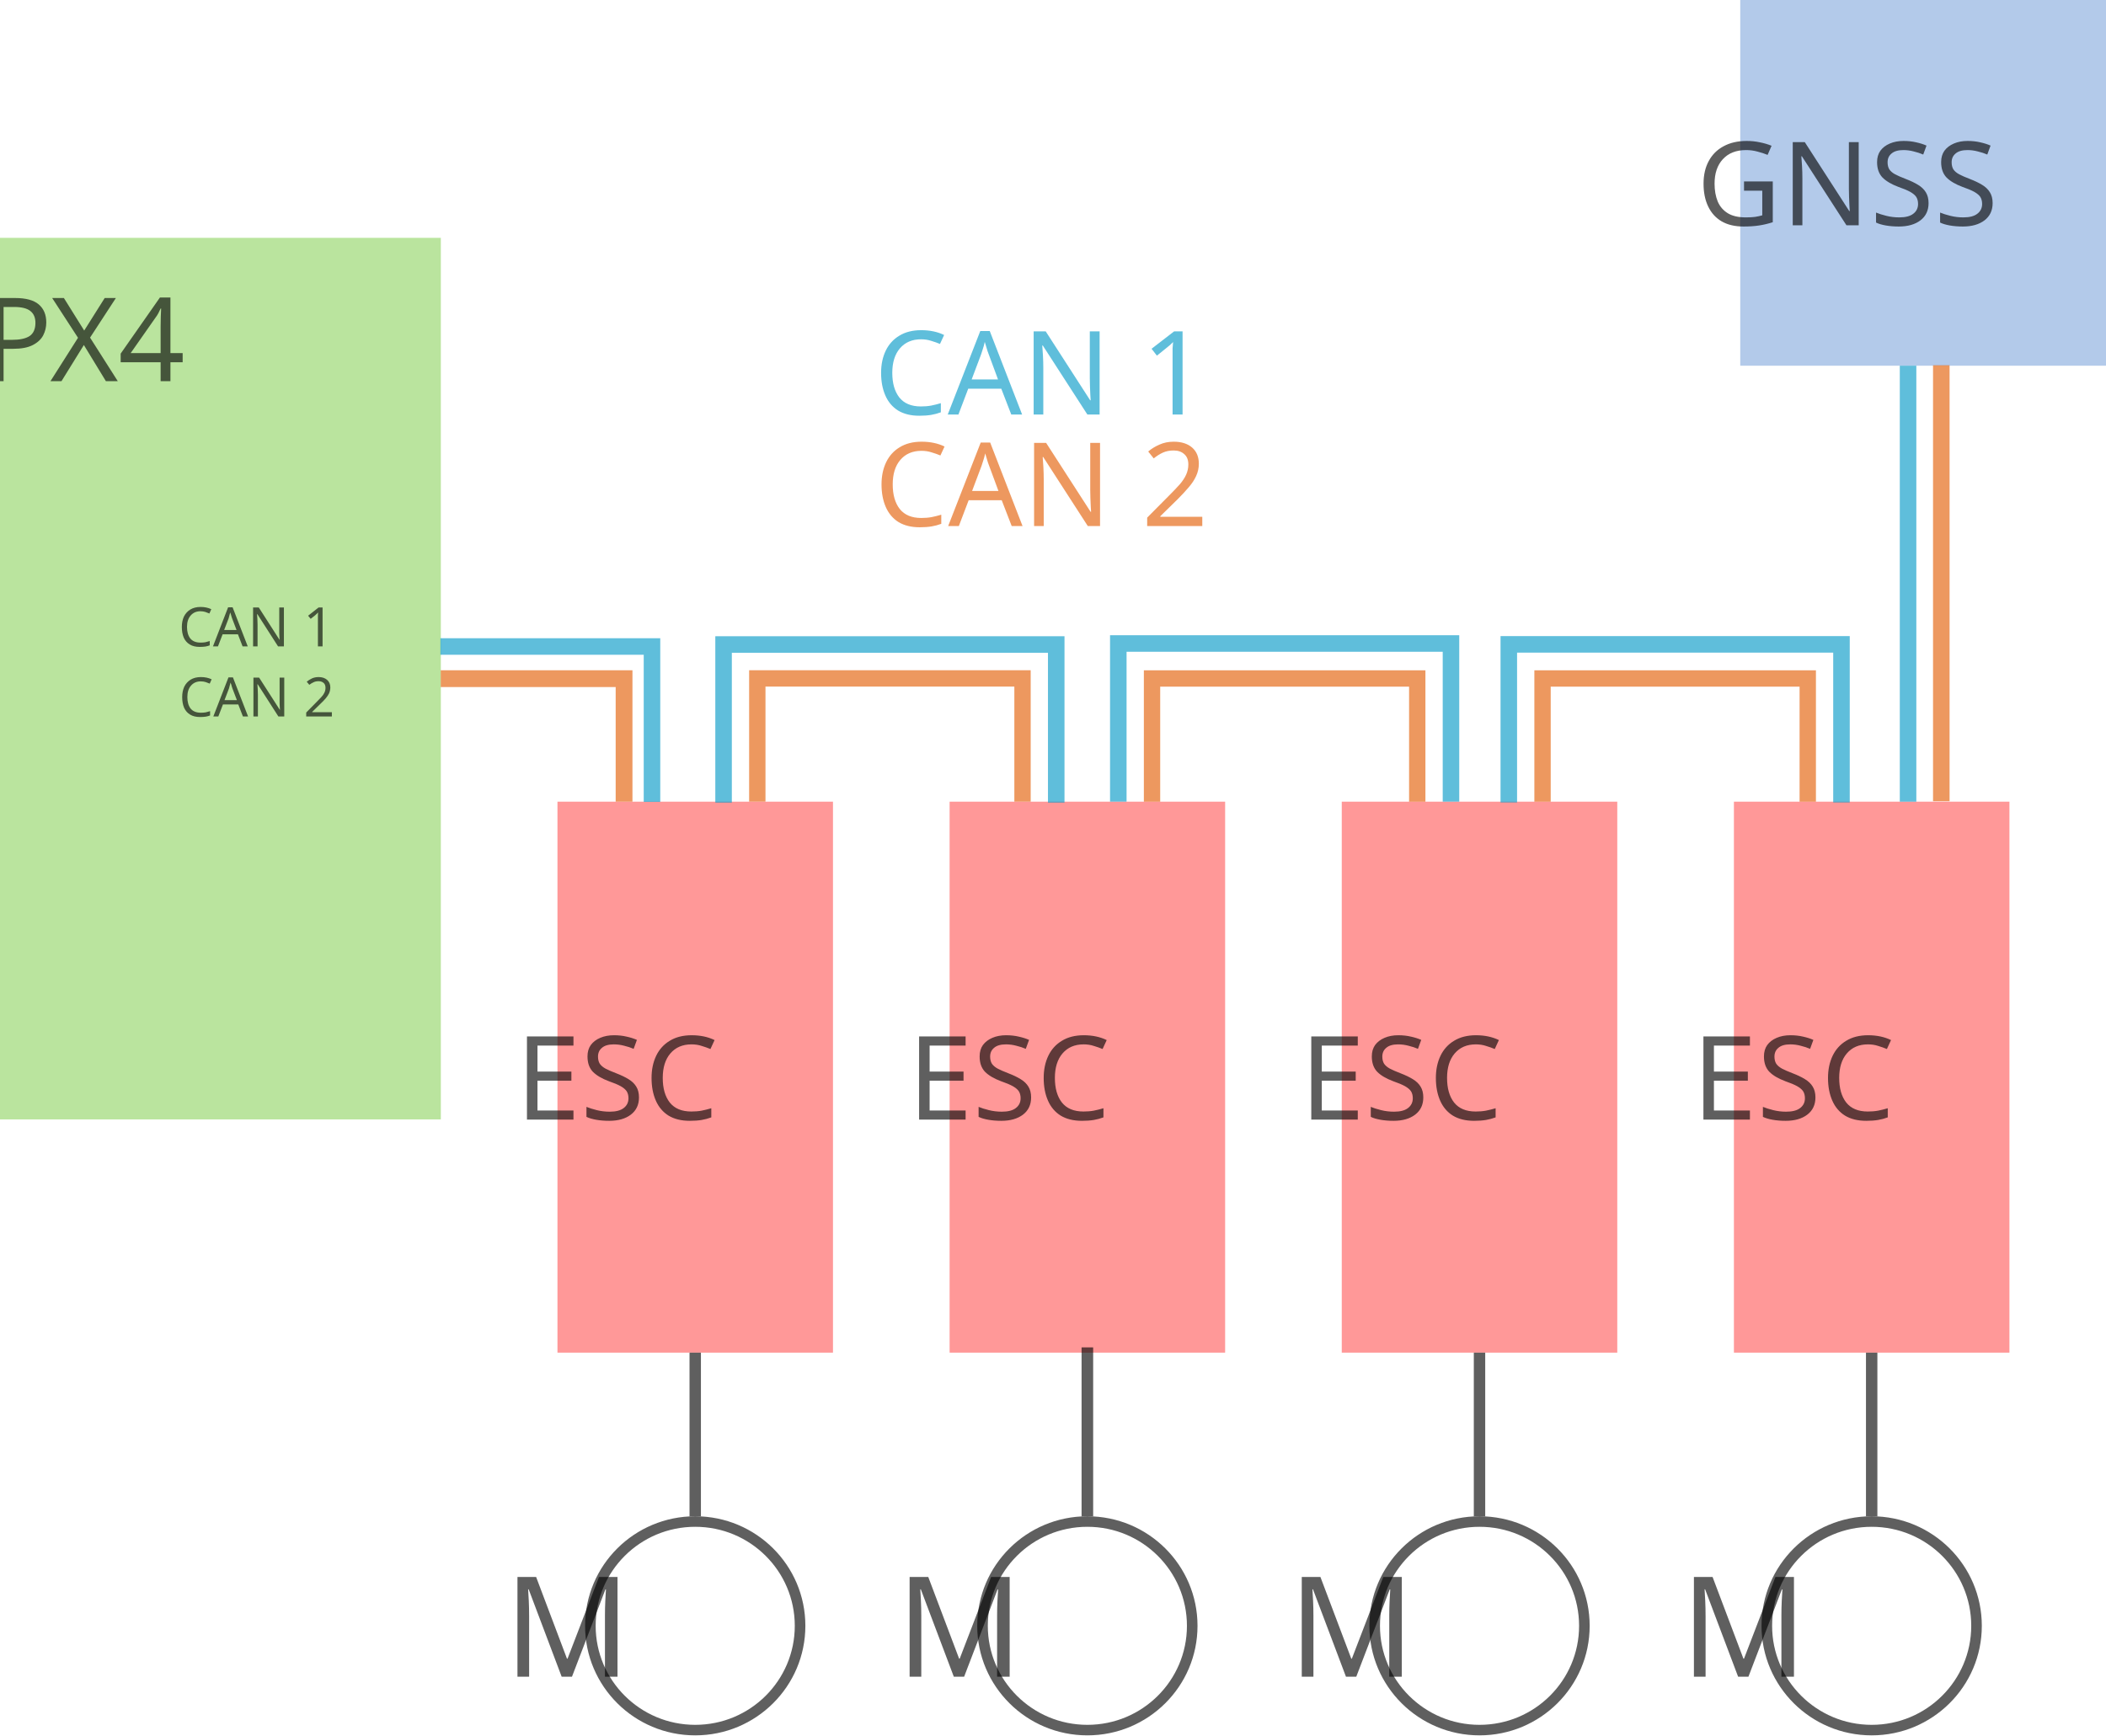
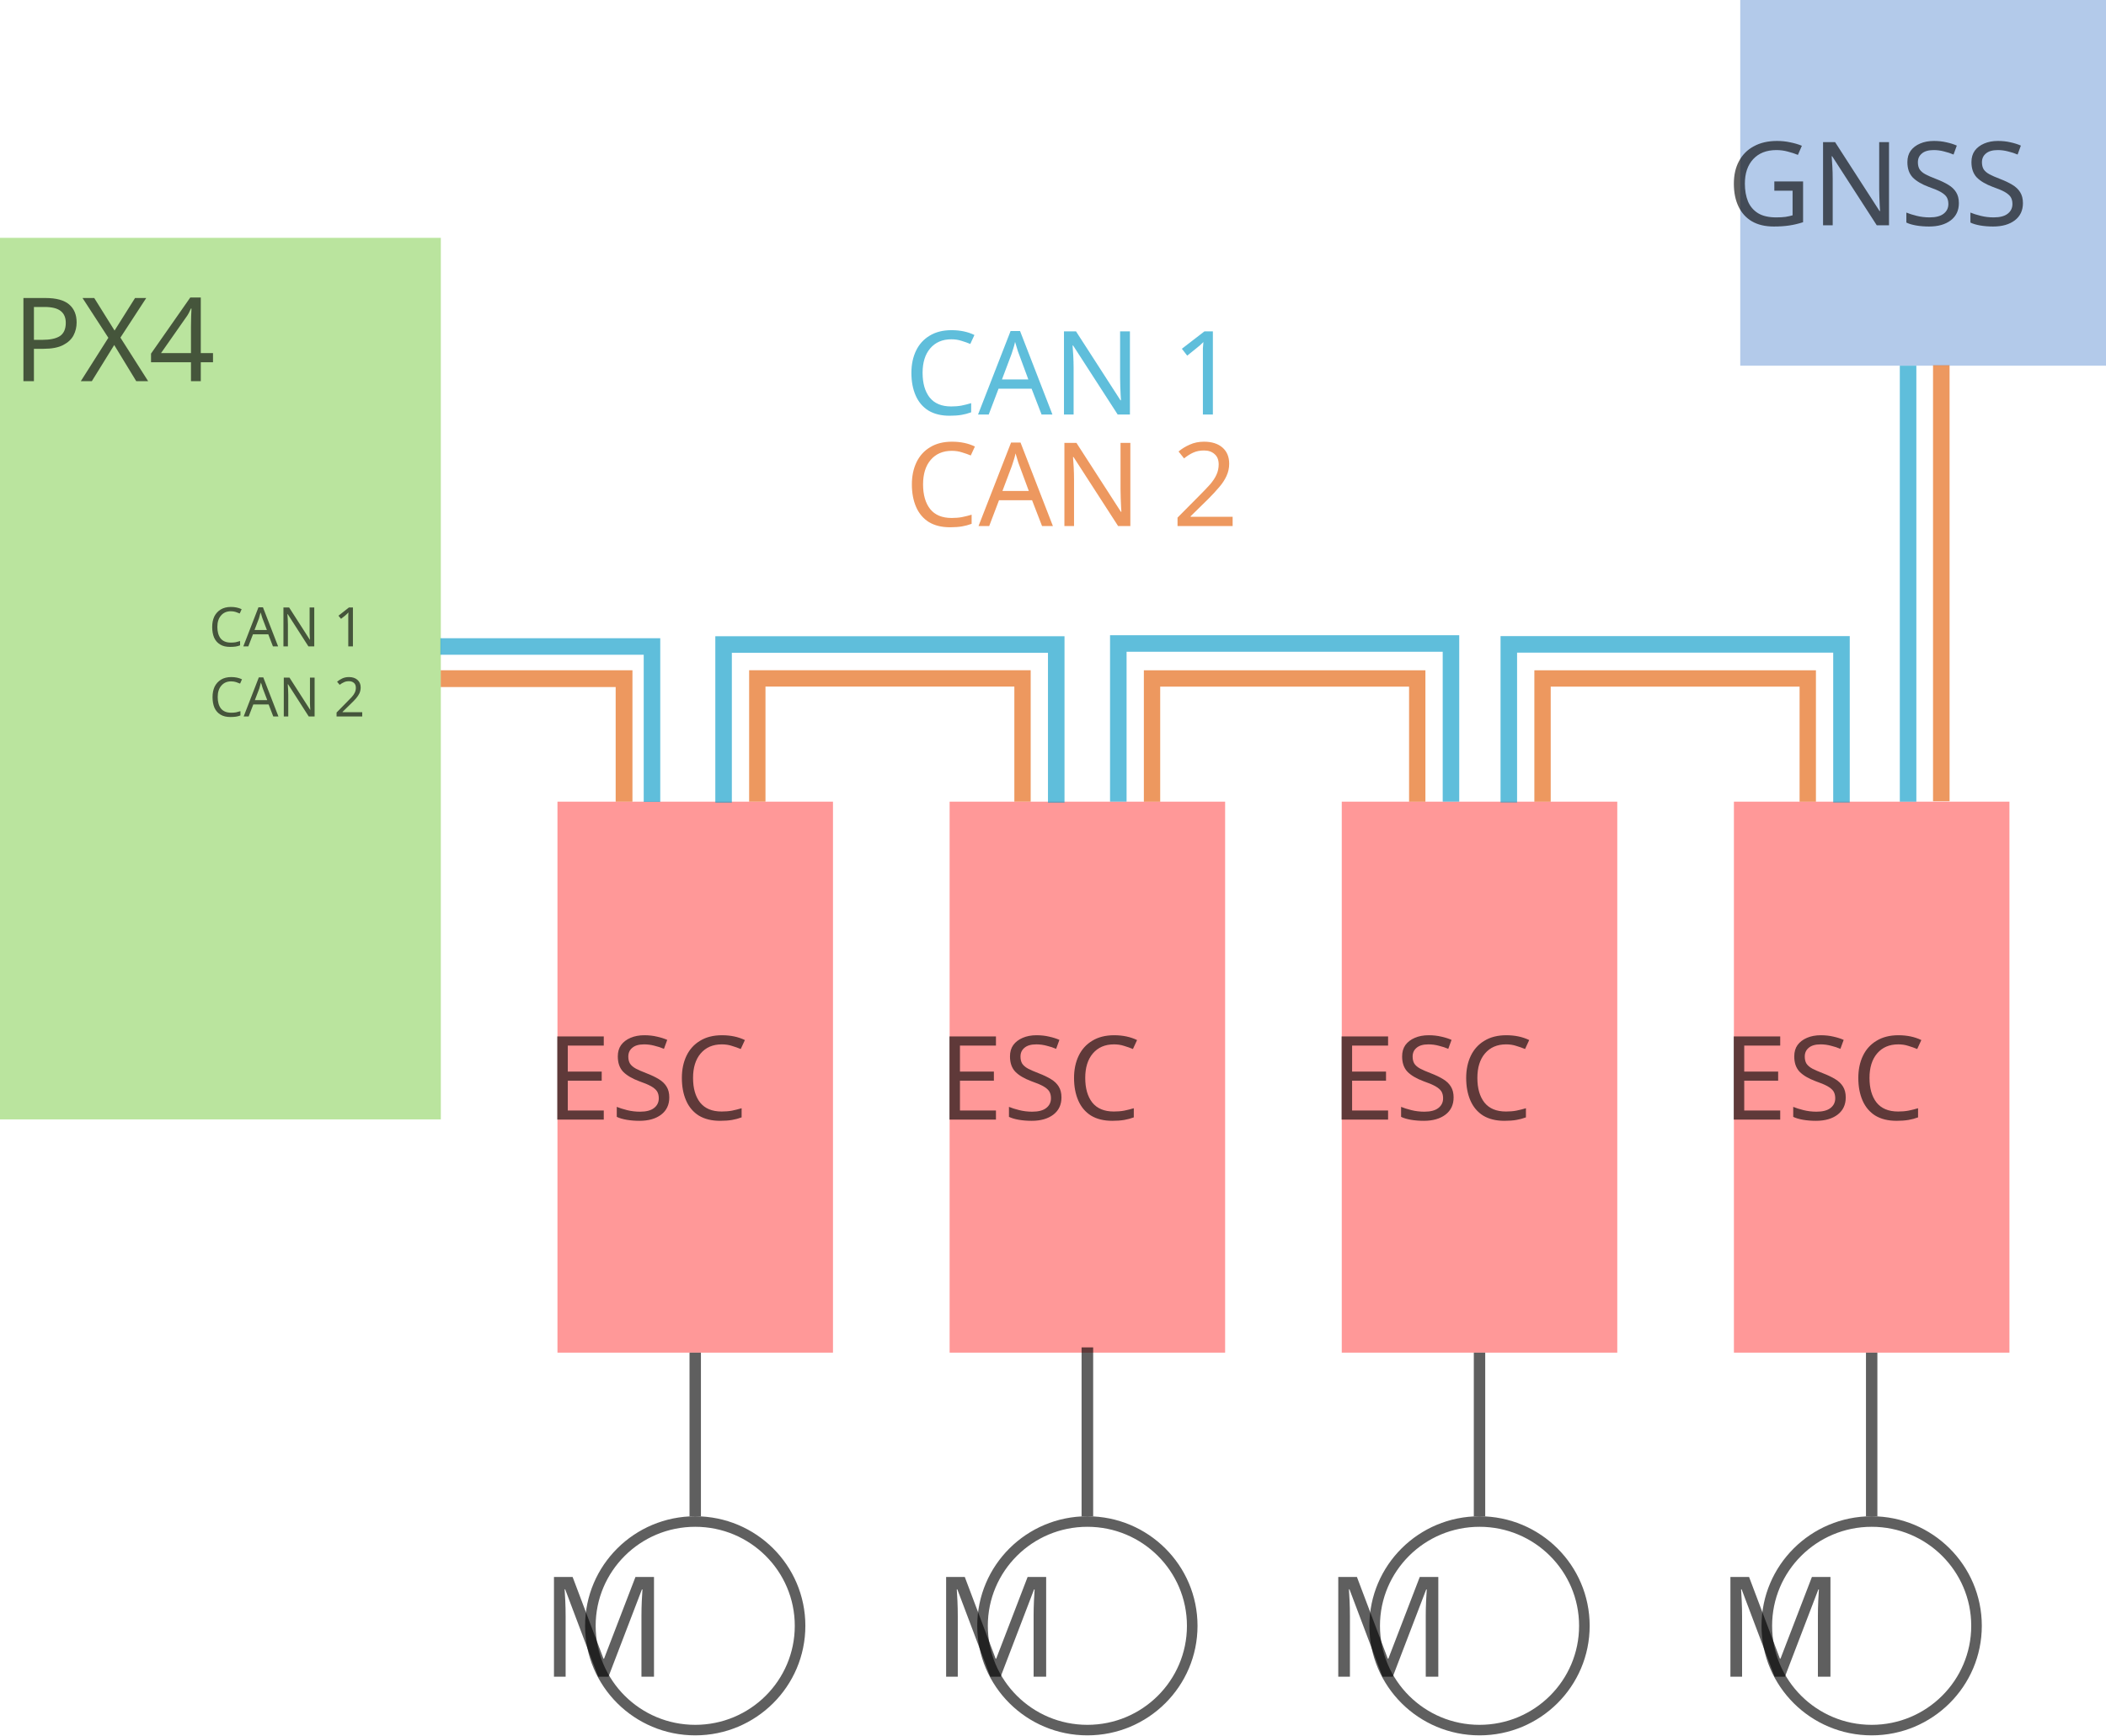
- <svg xmlns="http://www.w3.org/2000/svg" width="191.096mm" height="157.481mm" viewBox="0 0 191.096 157.481" version="1.1" id="svg8">
-   <defs id="defs2" />
-   <g id="layer1" transform="translate(-2.363224,-6.27587)">
-     <rect style="opacity:0.607;fill:#8dd35f;fill-opacity:1;stroke:none;stroke-width:1.062;stroke-linejoin:bevel;stroke-miterlimit:4;stroke-dasharray:1.062, 4.247;stroke-dashoffset:0;stroke-opacity:1" id="rect4485" width="40" height="80" x="2.363" y="27.86" />
-     <text xml:space="preserve" style="font-style:normal;font-weight:normal;font-size:10.583px;line-height:6.615px;font-family:sans-serif;text-align:center;letter-spacing:0px;word-spacing:0px;text-anchor:middle;fill:#000000;fill-opacity:0.627;stroke:none;stroke-width:0.265px;stroke-linecap:butt;stroke-linejoin:miter;stroke-opacity:1" x="16.807" y="40.867" id="text4489">
-       <tspan id="tspan4487" x="16.807" y="40.867" style="fill:#000000;fill-opacity:0.627;stroke-width:0.265px">PX4</tspan>
-     </text>
-     <rect style="opacity:0.607;fill:#ff5555;fill-opacity:1;stroke:none;stroke-width:1.166;stroke-linejoin:bevel;stroke-miterlimit:4;stroke-dasharray:1.166, 4.663;stroke-dashoffset:0;stroke-opacity:1" id="rect4491" width="25" height="50" x="52.947" y="79.026" />
-     <text xml:space="preserve" style="font-style:normal;font-weight:normal;font-size:10.583px;line-height:6.615px;font-family:sans-serif;text-align:center;letter-spacing:0px;word-spacing:0px;text-anchor:middle;fill:#000000;fill-opacity:0.627;stroke:none;stroke-width:0.265px;stroke-linecap:butt;stroke-linejoin:miter;stroke-opacity:1" x="65.219" y="107.879" id="text4495">
-       <tspan id="tspan4493" x="65.219" y="107.879" style="fill:#000000;fill-opacity:0.627;stroke-width:0.265px">ESC</tspan>
-     </text>
-     <rect style="opacity:0.607;fill:#ff5555;fill-opacity:1;stroke:none;stroke-width:1.166;stroke-linejoin:bevel;stroke-miterlimit:4;stroke-dasharray:1.166, 4.663;stroke-dashoffset:0;stroke-opacity:1" id="rect4491-6" width="25" height="50" x="88.53" y="79.026" />
-     <text xml:space="preserve" style="font-style:normal;font-weight:normal;font-size:10.583px;line-height:6.615px;font-family:sans-serif;text-align:center;letter-spacing:0px;word-spacing:0px;text-anchor:middle;fill:#000000;fill-opacity:0.627;stroke:none;stroke-width:0.265px;stroke-linecap:butt;stroke-linejoin:miter;stroke-opacity:1" x="100.803" y="107.879" id="text4495-7">
-       <tspan id="tspan4493-5" x="100.803" y="107.879" style="fill:#000000;fill-opacity:0.627;stroke-width:0.265px">ESC</tspan>
-     </text>
-     <g id="g4575" transform="matrix(0.6447466,0,0,0.6413311,10.03864,10.45566)">
-       <circle r="14.756" cy="223.536" cx="85.938" id="path4564" style="opacity:1;fill:none;fill-opacity:1;stroke:#000000;stroke-width:1.489;stroke-linejoin:bevel;stroke-miterlimit:4;stroke-dasharray:none;stroke-dashoffset:0;stroke-opacity:0.627" />
-       <text id="text4570" y="230.737" x="85.938" style="font-style:normal;font-weight:normal;font-size:19.756px;line-height:6.615px;font-family:sans-serif;text-align:center;letter-spacing:0px;word-spacing:0px;text-anchor:middle;opacity:1;fill:#000000;fill-opacity:0.627;stroke:none;stroke-width:0.265px;stroke-linecap:butt;stroke-linejoin:miter;stroke-opacity:1" xml:space="preserve">
-         <tspan style="font-size:19.756px;fill:#000000;fill-opacity:0.627;stroke:none;stroke-width:0.265px;stroke-opacity:1" y="230.737" x="85.938" id="tspan4568">M</tspan>
-       </text>
-     </g>
-     <g id="g4575-3" transform="matrix(0.6447466,0,0,0.6413311,45.62198,10.45566)">
-       <circle r="14.756" cy="223.536" cx="85.938" id="path4564-6" style="opacity:1;fill:none;fill-opacity:1;stroke:#000000;stroke-width:1.489;stroke-linejoin:bevel;stroke-miterlimit:4;stroke-dasharray:none;stroke-dashoffset:0;stroke-opacity:0.627" />
-       <text id="text4570-0" y="230.737" x="85.938" style="font-style:normal;font-weight:normal;font-size:19.756px;line-height:6.615px;font-family:sans-serif;text-align:center;letter-spacing:0px;word-spacing:0px;text-anchor:middle;opacity:1;fill:#000000;fill-opacity:0.627;stroke:none;stroke-width:0.265px;stroke-linecap:butt;stroke-linejoin:miter;stroke-opacity:1" xml:space="preserve">
-         <tspan style="font-size:19.756px;fill:#000000;fill-opacity:0.627;stroke:none;stroke-width:0.265px;stroke-opacity:1" y="230.737" x="85.938" id="tspan4568-6">M</tspan>
-       </text>
-     </g>
-     <rect style="opacity:0.607;fill:#ff5555;fill-opacity:1;stroke:none;stroke-width:1.166;stroke-linejoin:bevel;stroke-miterlimit:4;stroke-dasharray:1.166, 4.663;stroke-dashoffset:0;stroke-opacity:1" id="rect4491-61" width="25" height="50" x="124.113" y="79.026" />
-     <text xml:space="preserve" style="font-style:normal;font-weight:normal;font-size:10.583px;line-height:6.615px;font-family:sans-serif;text-align:center;letter-spacing:0px;word-spacing:0px;text-anchor:middle;fill:#000000;fill-opacity:0.627;stroke:none;stroke-width:0.265px;stroke-linecap:butt;stroke-linejoin:miter;stroke-opacity:1" x="136.386" y="107.879" id="text4495-8">
-       <tspan id="tspan4493-7" x="136.386" y="107.879" style="fill:#000000;fill-opacity:0.627;stroke-width:0.265px">ESC</tspan>
-     </text>
-     <rect style="opacity:0.607;fill:#ff5555;fill-opacity:1;stroke:none;stroke-width:1.166;stroke-linejoin:bevel;stroke-miterlimit:4;stroke-dasharray:1.166, 4.663;stroke-dashoffset:0;stroke-opacity:1" id="rect4491-6-2" width="25" height="50" x="159.697" y="79.026" />
-     <text xml:space="preserve" style="font-style:normal;font-weight:normal;font-size:10.583px;line-height:6.615px;font-family:sans-serif;text-align:center;letter-spacing:0px;word-spacing:0px;text-anchor:middle;fill:#000000;fill-opacity:0.627;stroke:none;stroke-width:0.265px;stroke-linecap:butt;stroke-linejoin:miter;stroke-opacity:1" x="171.969" y="107.879" id="text4495-7-0">
-       <tspan id="tspan4493-5-2" x="171.969" y="107.879" style="fill:#000000;fill-opacity:0.627;stroke-width:0.265px">ESC</tspan>
-     </text>
-     <g id="g4575-37" transform="matrix(0.6447466,0,0,0.6413311,81.20531,10.45566)">
-       <circle r="14.756" cy="223.536" cx="85.938" id="path4564-5" style="opacity:1;fill:none;fill-opacity:1;stroke:#000000;stroke-width:1.489;stroke-linejoin:bevel;stroke-miterlimit:4;stroke-dasharray:none;stroke-dashoffset:0;stroke-opacity:0.627" />
-       <text id="text4570-9" y="230.737" x="85.938" style="font-style:normal;font-weight:normal;font-size:19.756px;line-height:6.615px;font-family:sans-serif;text-align:center;letter-spacing:0px;word-spacing:0px;text-anchor:middle;opacity:1;fill:#000000;fill-opacity:0.627;stroke:none;stroke-width:0.265px;stroke-linecap:butt;stroke-linejoin:miter;stroke-opacity:1" xml:space="preserve">
-         <tspan style="font-size:19.756px;fill:#000000;fill-opacity:0.627;stroke:none;stroke-width:0.265px;stroke-opacity:1" y="230.737" x="85.938" id="tspan4568-2">M</tspan>
-       </text>
-     </g>
-     <g id="g4575-3-2" transform="matrix(0.6447466,0,0,0.6413311,116.7887,10.45566)">
-       <circle r="14.756" cy="223.536" cx="85.938" id="path4564-6-8" style="opacity:1;fill:none;fill-opacity:1;stroke:#000000;stroke-width:1.489;stroke-linejoin:bevel;stroke-miterlimit:4;stroke-dasharray:none;stroke-dashoffset:0;stroke-opacity:0.627" />
-       <text id="text4570-0-9" y="230.737" x="85.938" style="font-style:normal;font-weight:normal;font-size:19.756px;line-height:6.615px;font-family:sans-serif;text-align:center;letter-spacing:0px;word-spacing:0px;text-anchor:middle;opacity:1;fill:#000000;fill-opacity:0.627;stroke:none;stroke-width:0.265px;stroke-linecap:butt;stroke-linejoin:miter;stroke-opacity:1" xml:space="preserve">
-         <tspan style="font-size:19.756px;fill:#000000;fill-opacity:0.627;stroke:none;stroke-width:0.265px;stroke-opacity:1" y="230.737" x="85.938" id="tspan4568-6-7">M</tspan>
-       </text>
-     </g>
-     <path style="fill:none;fill-rule:evenodd;stroke:#000000;stroke-width:1.035;stroke-linecap:butt;stroke-linejoin:miter;stroke-miterlimit:4;stroke-dasharray:none;stroke-opacity:0.627" d="M 65.447,143.875 V 129.027" id="path4661" />
-     <path style="fill:none;fill-rule:evenodd;stroke:#000000;stroke-width:1.051;stroke-linecap:butt;stroke-linejoin:miter;stroke-miterlimit:4;stroke-dasharray:none;stroke-opacity:0.627" d="M 101.03,143.875 V 128.549" id="path4661-3" />
-     <path style="fill:none;fill-rule:evenodd;stroke:#000000;stroke-width:1.035;stroke-linecap:butt;stroke-linejoin:miter;stroke-miterlimit:4;stroke-dasharray:none;stroke-opacity:0.627" d="M 136.613,143.875 V 129.027" id="path4661-6" />
-     <path style="fill:none;fill-rule:evenodd;stroke:#000000;stroke-width:1.035;stroke-linecap:butt;stroke-linejoin:miter;stroke-miterlimit:4;stroke-dasharray:none;stroke-opacity:0.627" d="M 172.197,143.875 V 129.027" id="path4661-1" />
-     <path style="fill:none;fill-rule:evenodd;stroke:#e35c00;stroke-width:1.523;stroke-linecap:butt;stroke-linejoin:miter;stroke-miterlimit:4;stroke-dasharray:none;stroke-opacity:0.627" d="M 42.357,67.863 H 58.99 V 79.022 h 1e-6 v 0" id="path4702" />
-     <path style="fill:none;fill-rule:evenodd;stroke:#e35c00;stroke-width:1.483;stroke-linecap:butt;stroke-linejoin:miter;stroke-miterlimit:4;stroke-dasharray:none;stroke-opacity:0.627" d="M 71.08,79.02 V 67.841 H 95.145 v 11.18" id="path4719" />
-     <path style="fill:none;fill-rule:evenodd;stroke:#e35c00;stroke-width:1.483;stroke-linecap:butt;stroke-linejoin:miter;stroke-miterlimit:4;stroke-dasharray:none;stroke-opacity:0.627" d="M 106.897,79.026 V 67.847 h 24.066 v 11.18" id="path4719-9" />
-     <path style="fill:none;fill-rule:evenodd;stroke:#e35c00;stroke-width:1.483;stroke-linecap:butt;stroke-linejoin:miter;stroke-miterlimit:4;stroke-dasharray:none;stroke-opacity:0.627" d="M 142.331,79.026 V 67.847 h 24.066 v 11.18" id="path4719-9-3" />
-     <path style="fill:none;fill-rule:evenodd;stroke:#0098c6;stroke-width:1.5;stroke-linecap:butt;stroke-linejoin:miter;stroke-miterlimit:4;stroke-dasharray:none;stroke-opacity:0.627" d="M 68.02,79.114 V 64.764 H 98.205 v 14.35" id="path4719-1" />
-     <path style="fill:none;fill-rule:evenodd;stroke:#0098c6;stroke-width:1.5;stroke-linecap:butt;stroke-linejoin:miter;stroke-miterlimit:4;stroke-dasharray:none;stroke-opacity:0.627" d="M 103.837,79.022 V 64.672 h 30.186 v 14.35" id="path4719-1-9" />
-     <path style="fill:none;fill-rule:evenodd;stroke:#0098c6;stroke-width:1.5;stroke-linecap:butt;stroke-linejoin:miter;stroke-miterlimit:4;stroke-dasharray:none;stroke-opacity:0.627" d="M 139.271,79.101 V 64.751 h 30.186 v 14.35" id="path4719-1-4" />
-     <path style="fill:none;fill-rule:evenodd;stroke:#0098c6;stroke-width:1.5;stroke-linecap:butt;stroke-linejoin:miter;stroke-miterlimit:4;stroke-dasharray:none;stroke-opacity:0.627" d="m 42.327,64.944 h 19.197 v 14.104 h 10e-7 v 0" id="path4702-7" />
-     <text xml:space="preserve" style="font-style:normal;font-weight:normal;font-size:10.583px;line-height:6.615px;font-family:sans-serif;text-align:center;letter-spacing:0px;word-spacing:0px;text-anchor:middle;fill:#000000;fill-opacity:1;stroke:none;stroke-width:0.265px;stroke-linecap:butt;stroke-linejoin:miter;stroke-opacity:1" x="32.518" y="64.933" id="text4804-4">
-       <tspan id="tspan4802-5" x="32.518" y="64.933" style="font-size:4.939px;fill:#000000;fill-opacity:0.627;stroke-width:0.265px">CAN 1</tspan>
-     </text>
-     <rect style="opacity:1;fill:#87aade;fill-opacity:0.627;stroke:#000000;stroke-width:0;stroke-linejoin:bevel;stroke-miterlimit:4;stroke-dasharray:none;stroke-dashoffset:0;stroke-opacity:0.627" id="rect4830" width="33.187" height="33.187" x="160.272" y="6.276" />
-     <path style="fill:none;fill-rule:evenodd;stroke:#0098c6;stroke-width:1.5;stroke-linecap:butt;stroke-linejoin:miter;stroke-miterlimit:4;stroke-dasharray:none;stroke-opacity:0.627" d="M 175.499,79.026 V 39.463" id="path4847" />
-     <path style="fill:none;fill-rule:evenodd;stroke:#e35c00;stroke-width:1.5;stroke-linecap:butt;stroke-linejoin:miter;stroke-miterlimit:4;stroke-dasharray:none;stroke-opacity:0.627" d="M 178.515,78.987 V 39.424" id="path4847-3" />
-     <text xml:space="preserve" style="font-style:normal;font-weight:normal;font-size:10.583px;line-height:6.615px;font-family:sans-serif;text-align:center;letter-spacing:0px;word-spacing:0px;text-anchor:middle;fill:#000000;fill-opacity:0.627;stroke:none;stroke-width:0.265px;stroke-linecap:butt;stroke-linejoin:miter;stroke-opacity:1" x="176.863" y="26.722" id="text4495-0">
-       <tspan id="tspan4493-6" x="176.863" y="26.722" style="fill:#000000;fill-opacity:0.627;stroke-width:0.265px">GNSS</tspan>
-     </text>
-     <text xml:space="preserve" style="font-style:normal;font-weight:normal;font-size:10.583px;line-height:6.615px;font-family:sans-serif;text-align:center;letter-spacing:0px;word-spacing:0px;text-anchor:middle;fill:#000000;fill-opacity:1;stroke:none;stroke-width:0.265px;stroke-linecap:butt;stroke-linejoin:miter;stroke-opacity:1" x="32.549" y="71.296" id="text4804-4-3">
-       <tspan id="tspan4802-5-2" x="32.549" y="71.296" style="font-size:4.939px;fill:#000000;fill-opacity:0.627;stroke-width:0.265px">CAN 2</tspan>
-     </text>
-     <text xml:space="preserve" style="font-style:normal;font-weight:normal;font-size:10.583px;line-height:6.615px;font-family:sans-serif;text-align:center;letter-spacing:0px;word-spacing:0px;text-anchor:middle;fill:#0098c6;fill-opacity:0.627;stroke:none;stroke-width:0.265px;stroke-linecap:butt;stroke-linejoin:miter;stroke-opacity:1" x="103.701" y="43.896" id="text4920">
-       <tspan id="tspan4918" x="103.701" y="43.896" style="fill:#0098c6;fill-opacity:0.627;stroke-width:0.265px">CAN 1</tspan>
-     </text>
-     <text xml:space="preserve" style="font-style:normal;font-weight:normal;font-size:10.583px;line-height:6.615px;font-family:sans-serif;text-align:center;letter-spacing:0px;word-spacing:0px;text-anchor:middle;fill:#e35c00;fill-opacity:0.627;stroke:none;stroke-width:0.265px;stroke-linecap:butt;stroke-linejoin:miter;stroke-opacity:1" x="103.742" y="54.017" id="text4920-0">
-       <tspan x="103.742" y="54.017" style="fill:#e35c00;fill-opacity:0.627;stroke-width:0.265px" id="tspan4940">CAN 2</tspan>
+ <svg xmlns="http://www.w3.org/2000/svg" width="722.254" height="595.204" viewBox="0 0 191.096 157.481">
+   <path style="opacity:.607;fill:#8dd35f;fill-opacity:1;stroke:none;stroke-width:1.062;stroke-linejoin:bevel;stroke-miterlimit:4;stroke-dasharray:1.062,4.247;stroke-dashoffset:0;stroke-opacity:1" d="M2.363 27.86h40v80h-40z" transform="translate(-2.363 -6.276)" />
+   <text xml:space="preserve" style="font-style:normal;font-weight:400;font-size:10.583px;line-height:6.615px;font-family:sans-serif;text-align:center;letter-spacing:0;word-spacing:0;text-anchor:middle;fill:#000;fill-opacity:.627;stroke:none;stroke-width:.265px;stroke-linecap:butt;stroke-linejoin:miter;stroke-opacity:1" x="16.807" y="40.867" transform="translate(-2.363 -6.276)">
+     <tspan x="16.807" y="40.867" style="fill:#000;fill-opacity:.627;stroke-width:.265px">PX4</tspan>
+   </text>
+   <path style="opacity:.607;fill:#f55;fill-opacity:1;stroke:none;stroke-width:1.166;stroke-linejoin:bevel;stroke-miterlimit:4;stroke-dasharray:1.166,4.663;stroke-dashoffset:0;stroke-opacity:1" d="M52.947 79.026h25v50h-25z" transform="translate(-2.363 -6.276)" />
+   <text xml:space="preserve" style="font-style:normal;font-weight:400;font-size:10.583px;line-height:6.615px;font-family:sans-serif;text-align:center;letter-spacing:0;word-spacing:0;text-anchor:middle;fill:#000;fill-opacity:.627;stroke:none;stroke-width:.265px;stroke-linecap:butt;stroke-linejoin:miter;stroke-opacity:1" x="65.219" y="107.879" transform="translate(-2.363 -6.276)">
+     <tspan x="65.219" y="107.879" style="fill:#000;fill-opacity:.627;stroke-width:.265px">ESC</tspan>
+   </text>
+   <path style="opacity:.607;fill:#f55;fill-opacity:1;stroke:none;stroke-width:1.166;stroke-linejoin:bevel;stroke-miterlimit:4;stroke-dasharray:1.166,4.663;stroke-dashoffset:0;stroke-opacity:1" d="M88.53 79.026h25v50h-25z" transform="translate(-2.363 -6.276)" />
+   <text xml:space="preserve" style="font-style:normal;font-weight:400;font-size:10.583px;line-height:6.615px;font-family:sans-serif;text-align:center;letter-spacing:0;word-spacing:0;text-anchor:middle;fill:#000;fill-opacity:.627;stroke:none;stroke-width:.265px;stroke-linecap:butt;stroke-linejoin:miter;stroke-opacity:1" x="100.803" y="107.879" transform="translate(-2.363 -6.276)">
+     <tspan x="100.803" y="107.879" style="fill:#000;fill-opacity:.627;stroke-width:.265px">ESC</tspan>
+   </text>
+   <g transform="matrix(.64475 0 0 .64133 7.675 4.18)">
+     <circle r="14.756" cy="223.536" cx="85.938" style="opacity:1;fill:none;fill-opacity:1;stroke:#000;stroke-width:1.489;stroke-linejoin:bevel;stroke-miterlimit:4;stroke-dasharray:none;stroke-dashoffset:0;stroke-opacity:.627" />
+     <text y="230.737" x="85.938" style="font-style:normal;font-weight:400;font-size:19.756px;line-height:6.615px;font-family:sans-serif;text-align:center;letter-spacing:0;word-spacing:0;text-anchor:middle;opacity:1;fill:#000;fill-opacity:.627;stroke:none;stroke-width:.265px;stroke-linecap:butt;stroke-linejoin:miter;stroke-opacity:1" xml:space="preserve">
+       <tspan style="font-size:19.756px;fill:#000;fill-opacity:.627;stroke:none;stroke-width:.265px;stroke-opacity:1" y="230.737" x="85.938">M</tspan>
    </text>
  </g>
+   <g transform="matrix(.64475 0 0 .64133 43.259 4.18)">
+     <circle r="14.756" cy="223.536" cx="85.938" style="opacity:1;fill:none;fill-opacity:1;stroke:#000;stroke-width:1.489;stroke-linejoin:bevel;stroke-miterlimit:4;stroke-dasharray:none;stroke-dashoffset:0;stroke-opacity:.627" />
+     <text y="230.737" x="85.938" style="font-style:normal;font-weight:400;font-size:19.756px;line-height:6.615px;font-family:sans-serif;text-align:center;letter-spacing:0;word-spacing:0;text-anchor:middle;opacity:1;fill:#000;fill-opacity:.627;stroke:none;stroke-width:.265px;stroke-linecap:butt;stroke-linejoin:miter;stroke-opacity:1" xml:space="preserve">
+       <tspan style="font-size:19.756px;fill:#000;fill-opacity:.627;stroke:none;stroke-width:.265px;stroke-opacity:1" y="230.737" x="85.938">M</tspan>
+     </text>
+   </g>
+   <path style="opacity:.607;fill:#f55;fill-opacity:1;stroke:none;stroke-width:1.166;stroke-linejoin:bevel;stroke-miterlimit:4;stroke-dasharray:1.166,4.663;stroke-dashoffset:0;stroke-opacity:1" d="M124.113 79.026h25v50h-25z" transform="translate(-2.363 -6.276)" />
+   <text xml:space="preserve" style="font-style:normal;font-weight:400;font-size:10.583px;line-height:6.615px;font-family:sans-serif;text-align:center;letter-spacing:0;word-spacing:0;text-anchor:middle;fill:#000;fill-opacity:.627;stroke:none;stroke-width:.265px;stroke-linecap:butt;stroke-linejoin:miter;stroke-opacity:1" x="136.386" y="107.879" transform="translate(-2.363 -6.276)">
+     <tspan x="136.386" y="107.879" style="fill:#000;fill-opacity:.627;stroke-width:.265px">ESC</tspan>
+   </text>
+   <path style="opacity:.607;fill:#f55;fill-opacity:1;stroke:none;stroke-width:1.166;stroke-linejoin:bevel;stroke-miterlimit:4;stroke-dasharray:1.166,4.663;stroke-dashoffset:0;stroke-opacity:1" d="M159.697 79.026h25v50h-25z" transform="translate(-2.363 -6.276)" />
+   <text xml:space="preserve" style="font-style:normal;font-weight:400;font-size:10.583px;line-height:6.615px;font-family:sans-serif;text-align:center;letter-spacing:0;word-spacing:0;text-anchor:middle;fill:#000;fill-opacity:.627;stroke:none;stroke-width:.265px;stroke-linecap:butt;stroke-linejoin:miter;stroke-opacity:1" x="171.969" y="107.879" transform="translate(-2.363 -6.276)">
+     <tspan x="171.969" y="107.879" style="fill:#000;fill-opacity:.627;stroke-width:.265px">ESC</tspan>
+   </text>
+   <g transform="matrix(.64475 0 0 .64133 78.842 4.18)">
+     <circle r="14.756" cy="223.536" cx="85.938" style="opacity:1;fill:none;fill-opacity:1;stroke:#000;stroke-width:1.489;stroke-linejoin:bevel;stroke-miterlimit:4;stroke-dasharray:none;stroke-dashoffset:0;stroke-opacity:.627" />
+     <text y="230.737" x="85.938" style="font-style:normal;font-weight:400;font-size:19.756px;line-height:6.615px;font-family:sans-serif;text-align:center;letter-spacing:0;word-spacing:0;text-anchor:middle;opacity:1;fill:#000;fill-opacity:.627;stroke:none;stroke-width:.265px;stroke-linecap:butt;stroke-linejoin:miter;stroke-opacity:1" xml:space="preserve">
+       <tspan style="font-size:19.756px;fill:#000;fill-opacity:.627;stroke:none;stroke-width:.265px;stroke-opacity:1" y="230.737" x="85.938">M</tspan>
+     </text>
+   </g>
+   <g transform="matrix(.64475 0 0 .64133 114.425 4.18)">
+     <circle r="14.756" cy="223.536" cx="85.938" style="opacity:1;fill:none;fill-opacity:1;stroke:#000;stroke-width:1.489;stroke-linejoin:bevel;stroke-miterlimit:4;stroke-dasharray:none;stroke-dashoffset:0;stroke-opacity:.627" />
+     <text y="230.737" x="85.938" style="font-style:normal;font-weight:400;font-size:19.756px;line-height:6.615px;font-family:sans-serif;text-align:center;letter-spacing:0;word-spacing:0;text-anchor:middle;opacity:1;fill:#000;fill-opacity:.627;stroke:none;stroke-width:.265px;stroke-linecap:butt;stroke-linejoin:miter;stroke-opacity:1" xml:space="preserve">
+       <tspan style="font-size:19.756px;fill:#000;fill-opacity:.627;stroke:none;stroke-width:.265px;stroke-opacity:1" y="230.737" x="85.938">M</tspan>
+     </text>
+   </g>
+   <path style="fill:none;fill-rule:evenodd;stroke:#000;stroke-width:1.035;stroke-linecap:butt;stroke-linejoin:miter;stroke-miterlimit:4;stroke-dasharray:none;stroke-opacity:.627" d="M65.447 143.875v-14.848" transform="translate(-2.363 -6.276)" />
+   <path style="fill:none;fill-rule:evenodd;stroke:#000;stroke-width:1.051;stroke-linecap:butt;stroke-linejoin:miter;stroke-miterlimit:4;stroke-dasharray:none;stroke-opacity:.627" d="M101.03 143.875V128.55" transform="translate(-2.363 -6.276)" />
+   <path style="fill:none;fill-rule:evenodd;stroke:#000;stroke-width:1.035;stroke-linecap:butt;stroke-linejoin:miter;stroke-miterlimit:4;stroke-dasharray:none;stroke-opacity:.627" d="M136.613 143.875v-14.848" transform="translate(-2.363 -6.276)" />
+   <path style="fill:none;fill-rule:evenodd;stroke:#000;stroke-width:1.035;stroke-linecap:butt;stroke-linejoin:miter;stroke-miterlimit:4;stroke-dasharray:none;stroke-opacity:.627" d="M172.197 143.875v-14.848" transform="translate(-2.363 -6.276)" />
+   <path style="fill:none;fill-rule:evenodd;stroke:#e35c00;stroke-width:1.523;stroke-linecap:butt;stroke-linejoin:miter;stroke-miterlimit:4;stroke-dasharray:none;stroke-opacity:.627" d="M42.357 67.863H58.99v11.16" transform="translate(-2.363 -6.276)" />
+   <path style="fill:none;fill-rule:evenodd;stroke:#e35c00;stroke-width:1.483;stroke-linecap:butt;stroke-linejoin:miter;stroke-miterlimit:4;stroke-dasharray:none;stroke-opacity:.627" d="M71.08 79.02V67.84h24.065v11.18m11.752.006v-11.18h24.065v11.18m11.369 0v-11.18h24.066v11.18" transform="translate(-2.363 -6.276)" />
+   <path style="fill:none;fill-rule:evenodd;stroke:#0098c6;stroke-width:1.5;stroke-linecap:butt;stroke-linejoin:miter;stroke-miterlimit:4;stroke-dasharray:none;stroke-opacity:.627" d="M68.02 79.114v-14.35h30.185v14.35m5.632-.092v-14.35h30.185v14.35m5.249.078V64.752h30.186v14.35M42.327 64.944h19.197v14.104" transform="translate(-2.363 -6.276)" />
+   <text xml:space="preserve" style="font-style:normal;font-weight:400;font-size:10.583px;line-height:6.615px;font-family:sans-serif;text-align:center;letter-spacing:0;word-spacing:0;text-anchor:middle;fill:#000;fill-opacity:1;stroke:none;stroke-width:.265px;stroke-linecap:butt;stroke-linejoin:miter;stroke-opacity:1" x="32.518" y="64.933" transform="translate(-2.363 -6.276)">
+     <tspan x="32.518" y="64.933" style="font-size:4.939px;fill:#000;fill-opacity:.627;stroke-width:.265px">CAN 1</tspan>
+   </text>
+   <path style="opacity:1;fill:#87aade;fill-opacity:.627;stroke:#000;stroke-width:0;stroke-linejoin:bevel;stroke-miterlimit:4;stroke-dasharray:none;stroke-dashoffset:0;stroke-opacity:.627" d="M160.272 6.276h33.187v33.187h-33.187z" transform="translate(-2.363 -6.276)" />
+   <path style="fill:none;fill-rule:evenodd;stroke:#0098c6;stroke-width:1.5;stroke-linecap:butt;stroke-linejoin:miter;stroke-miterlimit:4;stroke-dasharray:none;stroke-opacity:.627" d="M175.5 79.026V39.463" transform="translate(-2.363 -6.276)" />
+   <path style="fill:none;fill-rule:evenodd;stroke:#e35c00;stroke-width:1.5;stroke-linecap:butt;stroke-linejoin:miter;stroke-miterlimit:4;stroke-dasharray:none;stroke-opacity:.627" d="M178.515 78.987V39.424" transform="translate(-2.363 -6.276)" />
+   <text xml:space="preserve" style="font-style:normal;font-weight:400;font-size:10.583px;line-height:6.615px;font-family:sans-serif;text-align:center;letter-spacing:0;word-spacing:0;text-anchor:middle;fill:#000;fill-opacity:.627;stroke:none;stroke-width:.265px;stroke-linecap:butt;stroke-linejoin:miter;stroke-opacity:1" x="176.863" y="26.722" transform="translate(-2.363 -6.276)">
+     <tspan x="176.863" y="26.722" style="fill:#000;fill-opacity:.627;stroke-width:.265px">GNSS</tspan>
+   </text>
+   <text xml:space="preserve" style="font-style:normal;font-weight:400;font-size:10.583px;line-height:6.615px;font-family:sans-serif;text-align:center;letter-spacing:0;word-spacing:0;text-anchor:middle;fill:#000;fill-opacity:1;stroke:none;stroke-width:.265px;stroke-linecap:butt;stroke-linejoin:miter;stroke-opacity:1" x="32.549" y="71.296" transform="translate(-2.363 -6.276)">
+     <tspan x="32.549" y="71.296" style="font-size:4.939px;fill:#000;fill-opacity:.627;stroke-width:.265px">CAN 2</tspan>
+   </text>
+   <text xml:space="preserve" style="font-style:normal;font-weight:400;font-size:10.583px;line-height:6.615px;font-family:sans-serif;text-align:center;letter-spacing:0;word-spacing:0;text-anchor:middle;fill:#0098c6;fill-opacity:.627;stroke:none;stroke-width:.265px;stroke-linecap:butt;stroke-linejoin:miter;stroke-opacity:1" x="103.701" y="43.896" transform="translate(-2.363 -6.276)">
+     <tspan x="103.701" y="43.896" style="fill:#0098c6;fill-opacity:.627;stroke-width:.265px">CAN 1</tspan>
+   </text>
+   <text xml:space="preserve" style="font-style:normal;font-weight:400;font-size:10.583px;line-height:6.615px;font-family:sans-serif;text-align:center;letter-spacing:0;word-spacing:0;text-anchor:middle;fill:#e35c00;fill-opacity:.627;stroke:none;stroke-width:.265px;stroke-linecap:butt;stroke-linejoin:miter;stroke-opacity:1" x="103.742" y="54.017" transform="translate(-2.363 -6.276)">
+     <tspan x="103.742" y="54.017" style="fill:#e35c00;fill-opacity:.627;stroke-width:.265px">CAN 2</tspan>
+   </text>
</svg>
